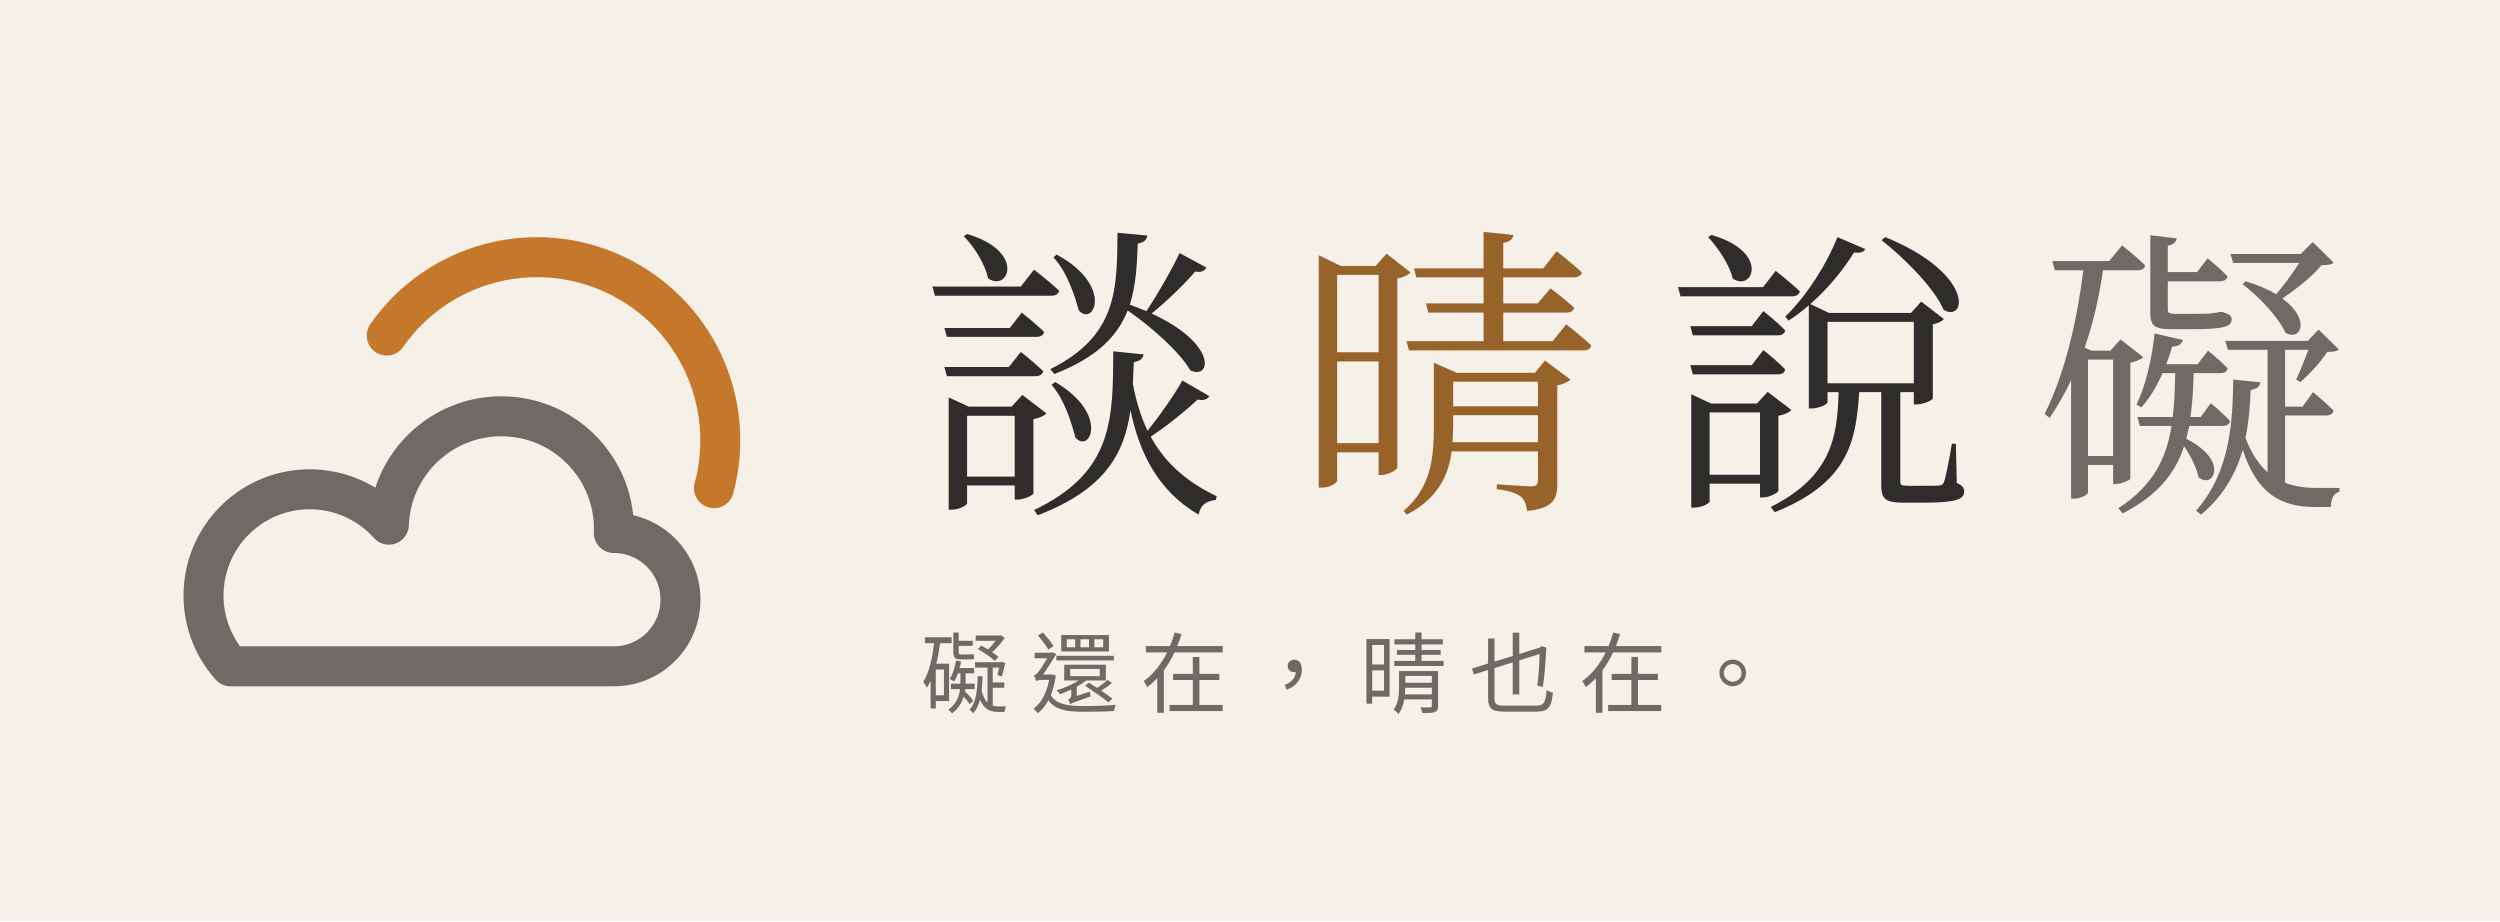
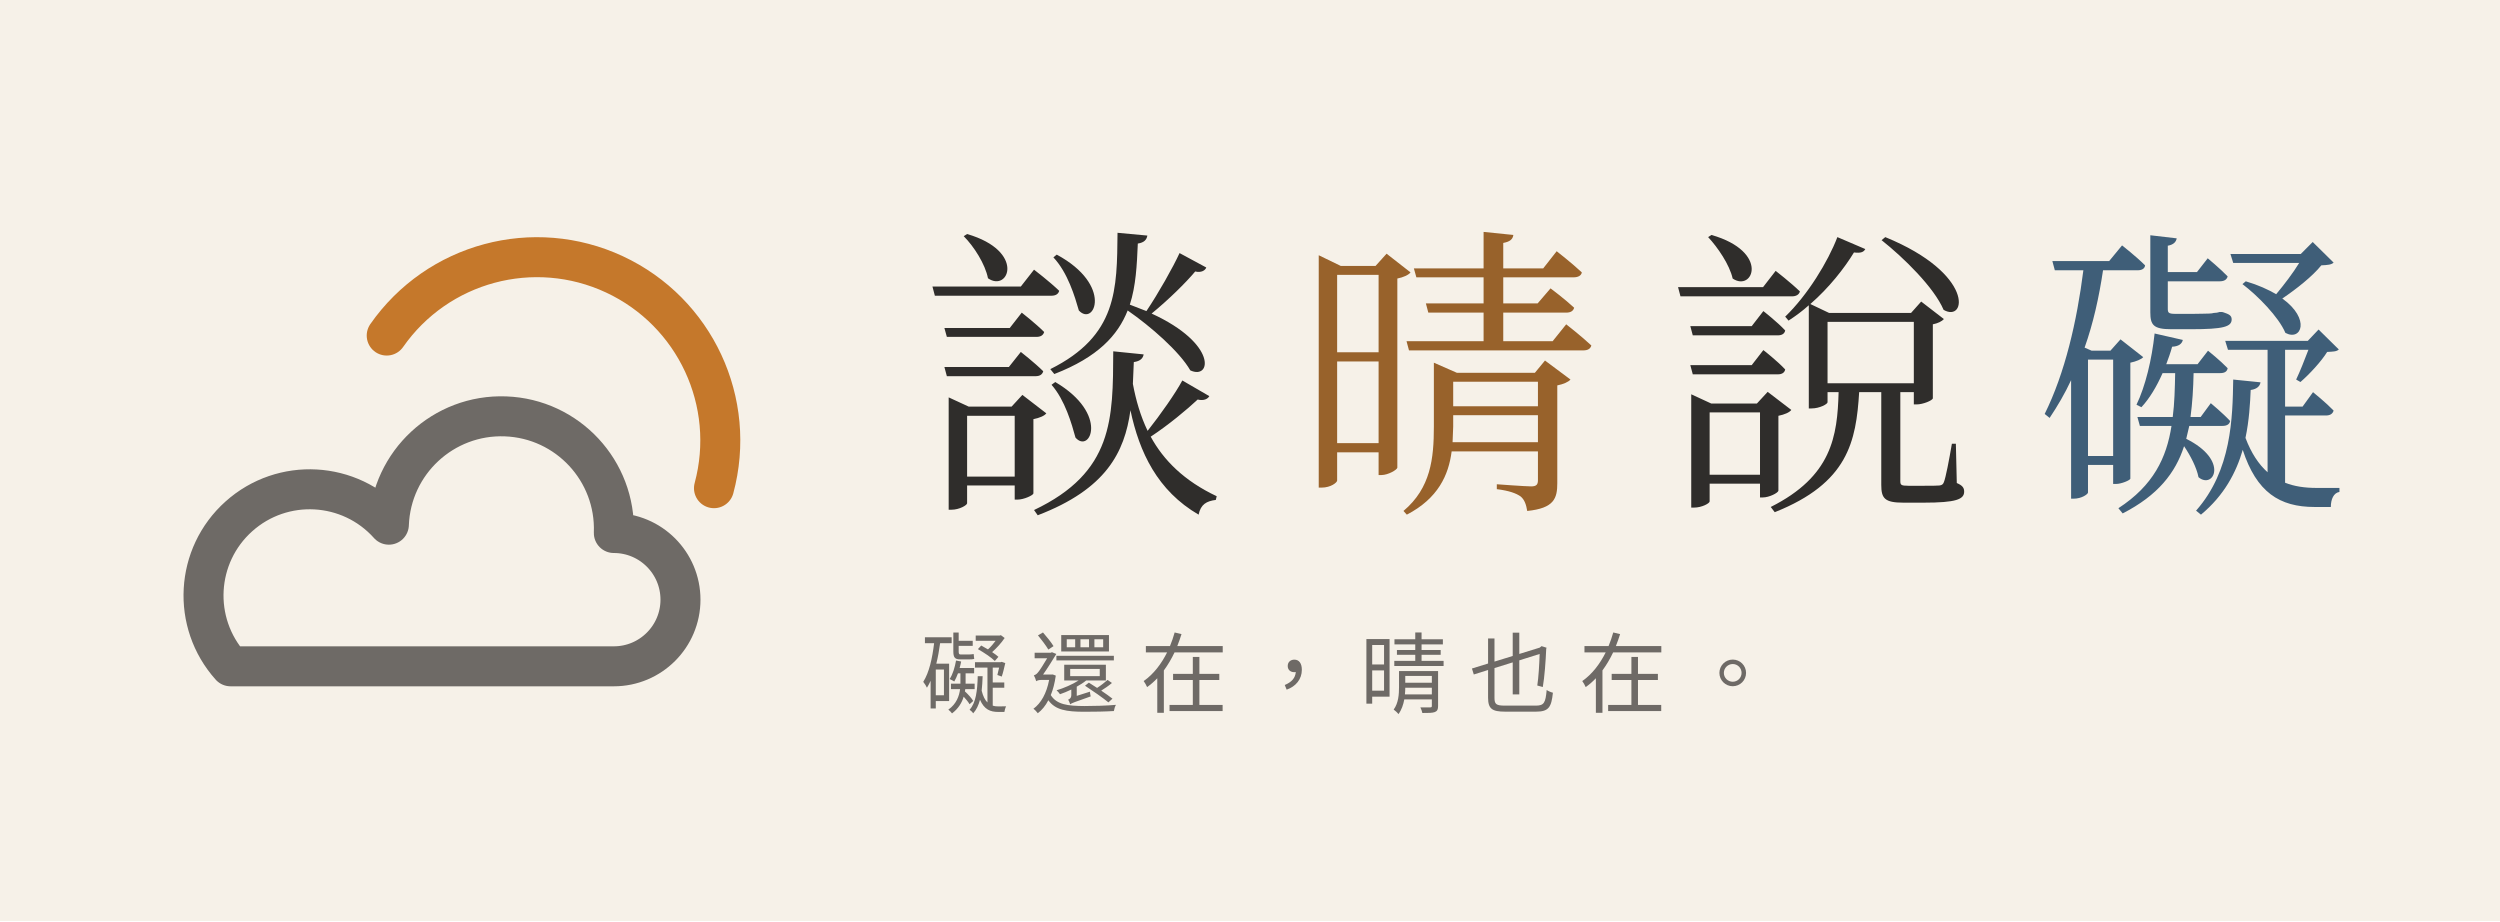
<svg xmlns="http://www.w3.org/2000/svg" width="1140" height="420" viewBox="0 0 1140 420">
  <rect width="1140" height="420" fill="#F6F1E8" />
  <g data-layer="sym">
    <g transform="translate(210 210) scale(0.7598346) translate(-18.0 3.5)">
      <g data-layer="a">
        <path d="M -120 120 H 110 A 40 40 0 0 0 110 40 A 67.5 67.5 0 0 0 -25 35 A 55 55 0 0 0 -120 120 Z" fill="none" stroke="#6E6A66" stroke-width="24" stroke-linecap="round" stroke-linejoin="round" />
      </g>
      <g data-layer="q">
        <path d="M -26.3 -78.5 A 110 110 0 0 1 170.1 13.1" fill="none" stroke="#C5782B" stroke-width="24" stroke-linecap="round" stroke-linejoin="round" />
      </g>
    </g>
  </g>
  <g data-layer="txt">
    <text x="420.0" y="223.2" font-family="Noto Serif CJK TC" font-size="140" fill="#2F2D2B">談</text>
    <text x="590.0" y="223.2" font-family="Noto Serif CJK TC" font-size="140" fill="#98622B">晴</text>
    <text x="760.0" y="223.2" font-family="Noto Serif CJK TC" font-size="140" fill="#2F2D2B">說</text>
-     <text x="930.0" y="223.2" font-family="Noto Serif CJK TC" font-size="140" fill="#6E6A66">礙</text>
+     <text x="930.0" y="223.2" font-family="Noto Serif CJK TC" font-size="140" fill="#3F5E78">礙</text>
  </g>
  <g data-layer="sub">
    <text x="420.0" y="322" font-family="Noto Sans CJK TC" font-size="40" fill="#6E6A66">礙</text>
    <text x="470.0" y="322" font-family="Noto Sans CJK TC" font-size="40" fill="#6E6A66">還</text>
    <text x="520.0" y="322" font-family="Noto Sans CJK TC" font-size="40" fill="#6E6A66">在</text>
    <text x="570.0" y="322" font-family="Noto Sans CJK TC" font-size="40" fill="#6E6A66">，</text>
    <text x="620.0" y="322" font-family="Noto Sans CJK TC" font-size="40" fill="#6E6A66">晴</text>
    <text x="670.0" y="322" font-family="Noto Sans CJK TC" font-size="40" fill="#6E6A66">也</text>
    <text x="720.0" y="322" font-family="Noto Sans CJK TC" font-size="40" fill="#6E6A66">在</text>
    <text x="770.0" y="322" font-family="Noto Sans CJK TC" font-size="40" fill="#6E6A66">。</text>
  </g>
</svg>
